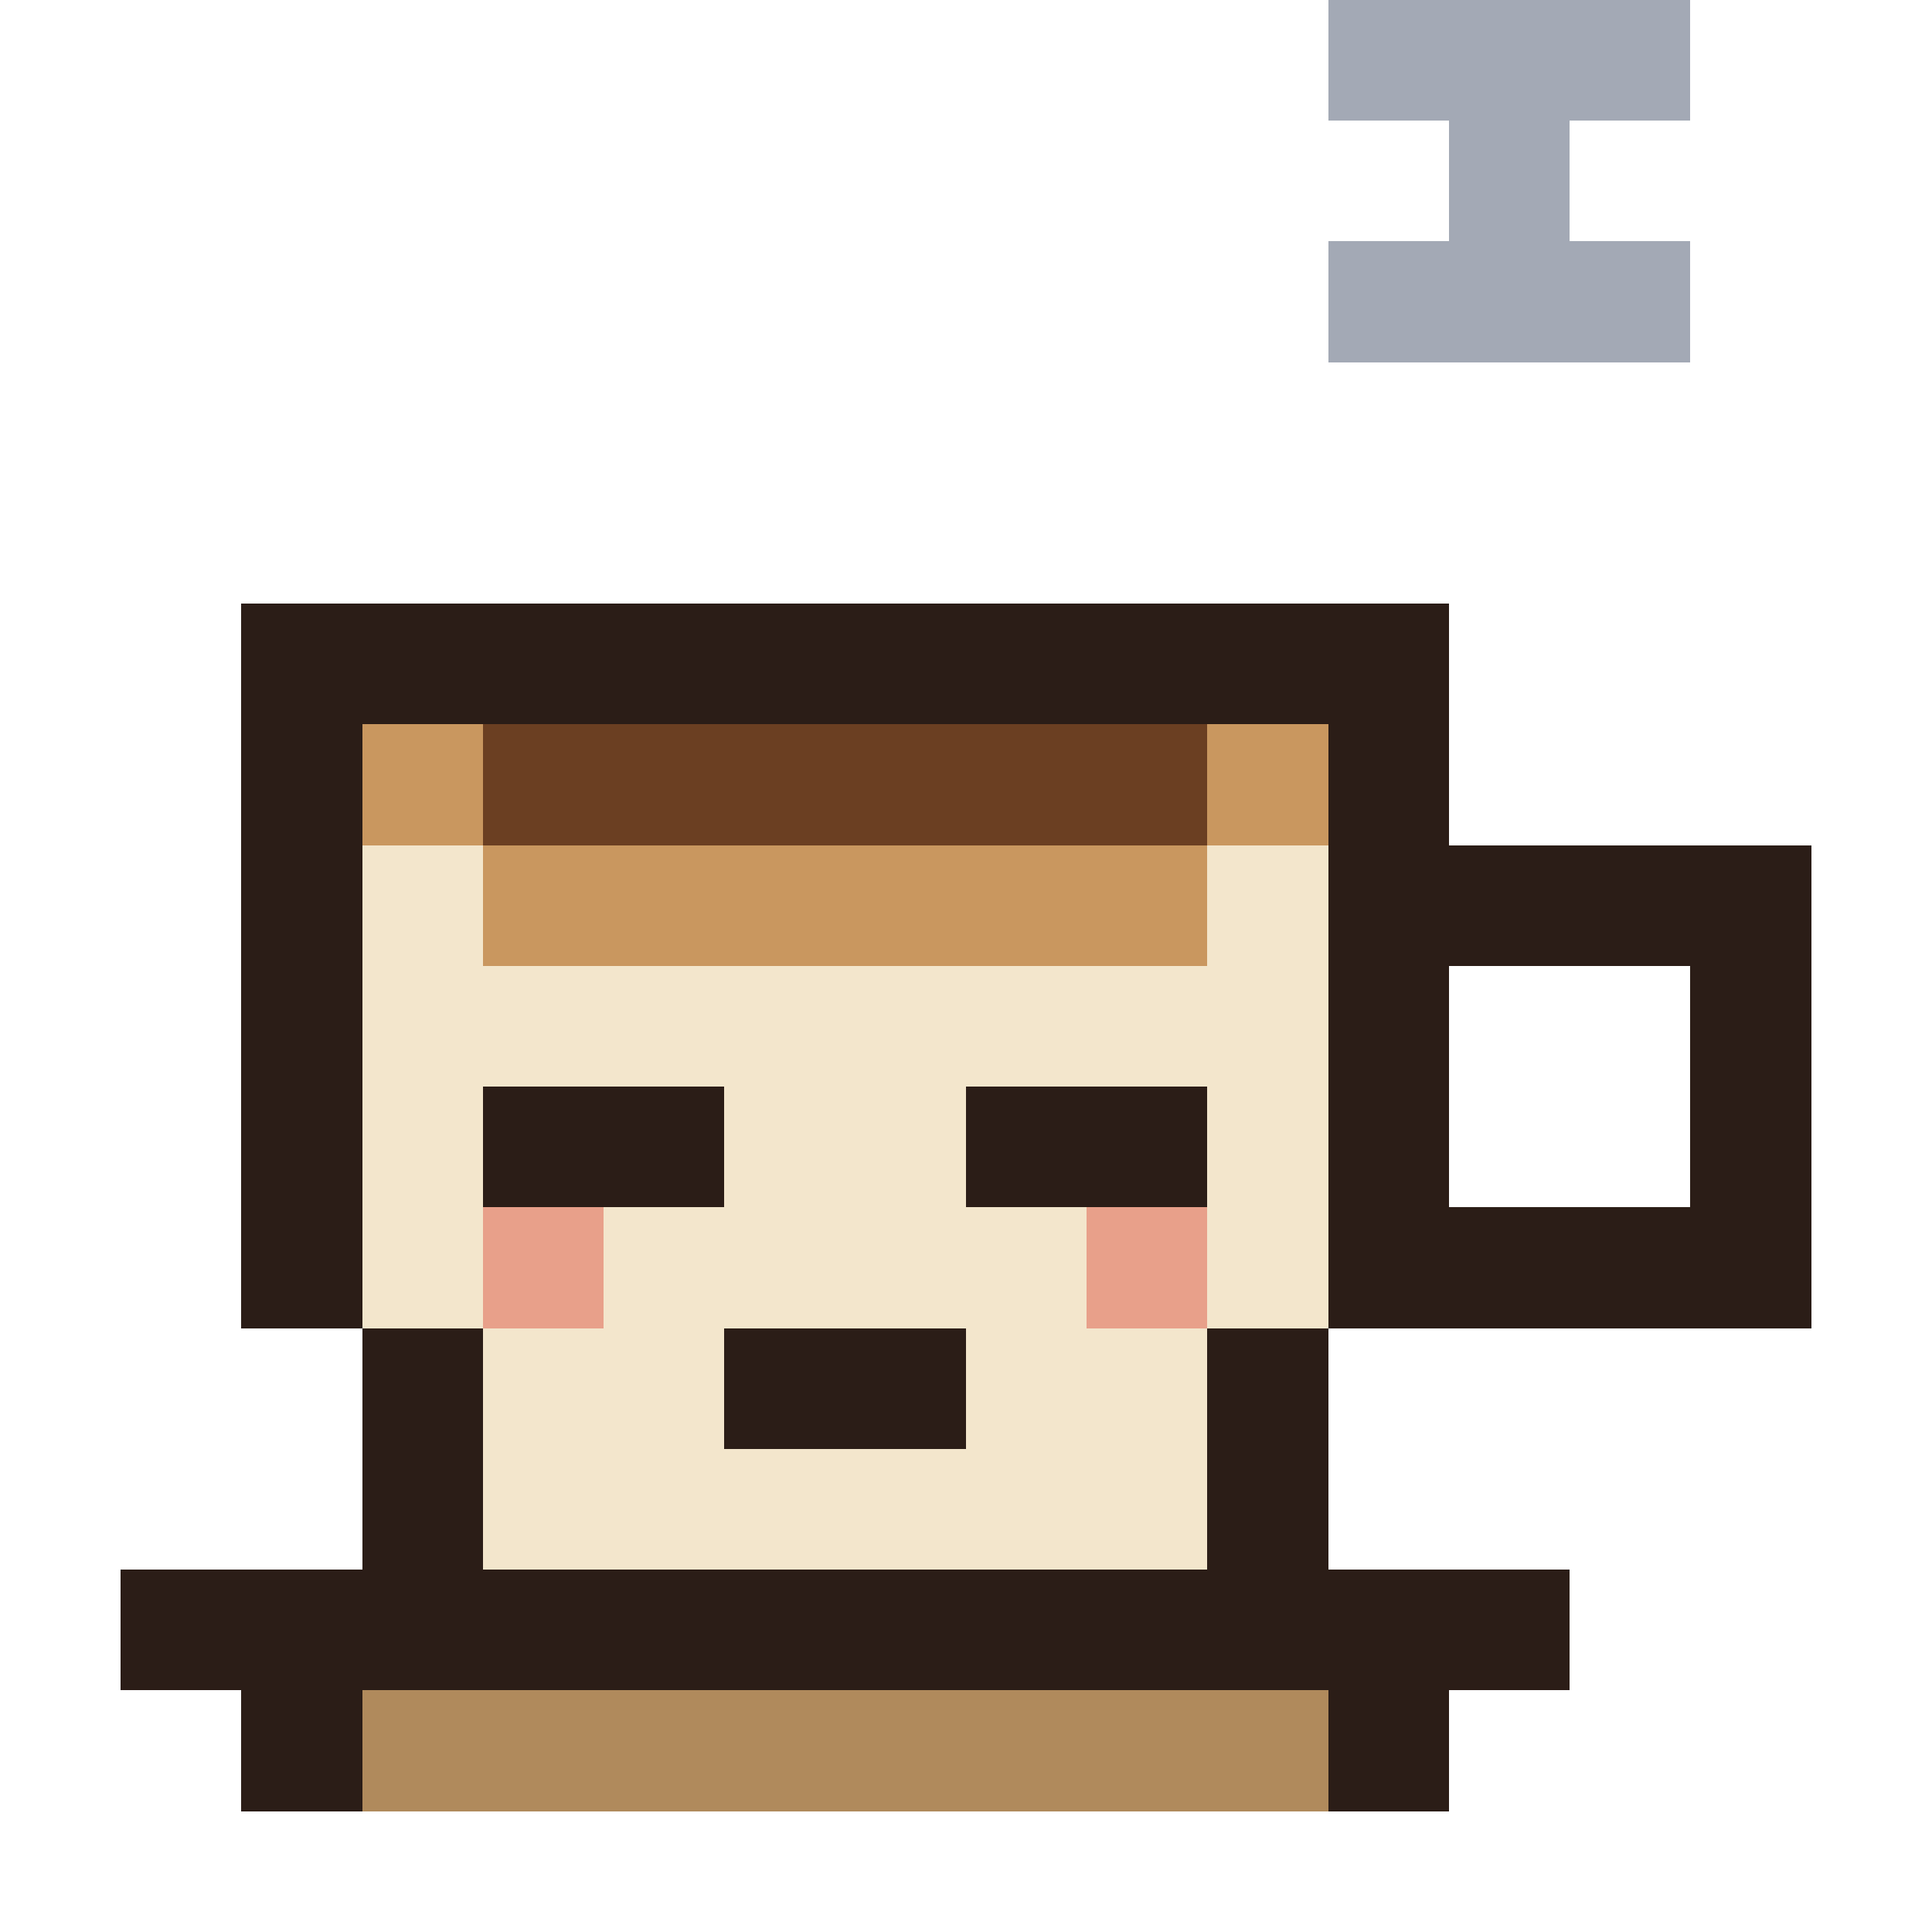
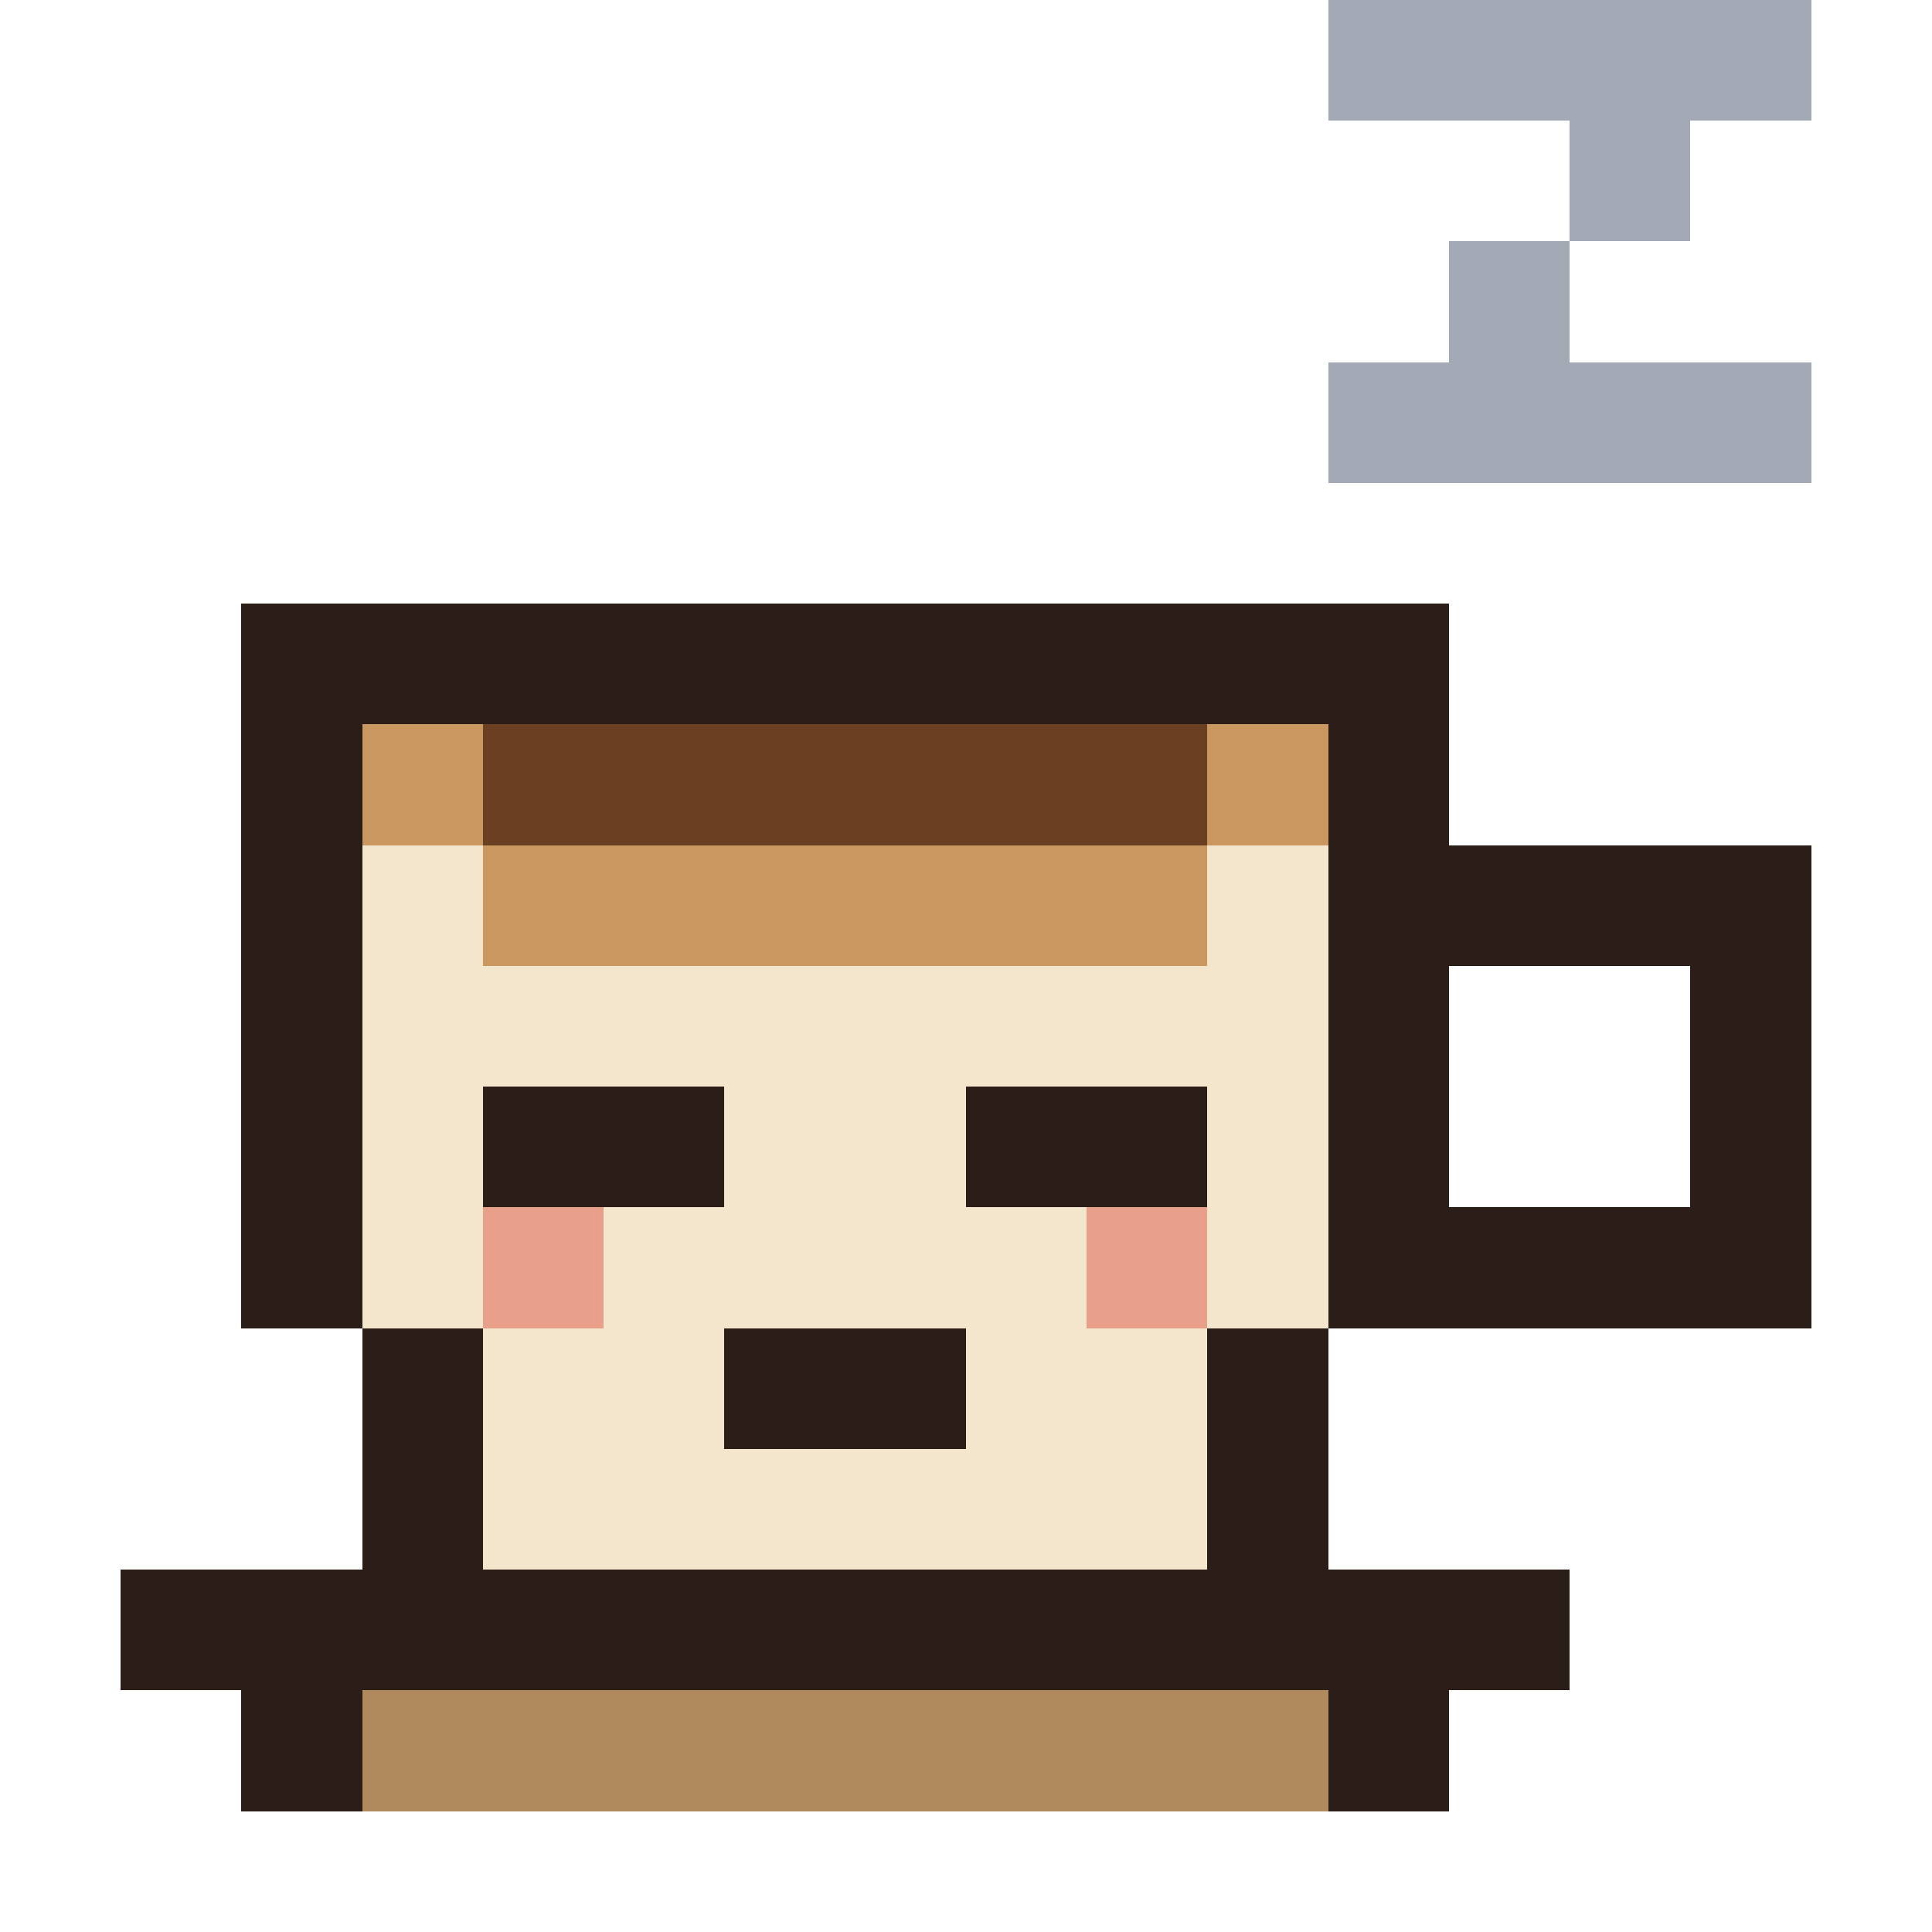
<svg xmlns="http://www.w3.org/2000/svg" viewBox="0 0 16 16" shape-rendering="crispEdges">
  <rect x="11" y="0" width="1" height="1" fill="#a3a9b5" />
  <rect x="12" y="0" width="1" height="1" fill="#a3a9b5" />
  <rect x="13" y="0" width="1" height="1" fill="#a3a9b5" />
-   <rect x="12" y="1" width="1" height="1" fill="#a3a9b5" />
-   <rect x="11" y="2" width="1" height="1" fill="#a3a9b5" />
+   <rect x="14" y="0" width="1" height="1" fill="#a3a9b5" />
+   <rect x="13" y="1" width="1" height="1" fill="#a3a9b5" />
  <rect x="12" y="2" width="1" height="1" fill="#a3a9b5" />
-   <rect x="13" y="2" width="1" height="1" fill="#a3a9b5" />
+   <rect x="11" y="3" width="1" height="1" fill="#a3a9b5" />
+   <rect x="12" y="3" width="1" height="1" fill="#a3a9b5" />
+   <rect x="13" y="3" width="1" height="1" fill="#a3a9b5" />
+   <rect x="14" y="3" width="1" height="1" fill="#a3a9b5" />
  <rect x="2" y="5" width="1" height="1" fill="#2b1d17" />
  <rect x="3" y="5" width="1" height="1" fill="#2b1d17" />
  <rect x="4" y="5" width="1" height="1" fill="#2b1d17" />
  <rect x="5" y="5" width="1" height="1" fill="#2b1d17" />
  <rect x="6" y="5" width="1" height="1" fill="#2b1d17" />
  <rect x="7" y="5" width="1" height="1" fill="#2b1d17" />
  <rect x="8" y="5" width="1" height="1" fill="#2b1d17" />
  <rect x="9" y="5" width="1" height="1" fill="#2b1d17" />
  <rect x="10" y="5" width="1" height="1" fill="#2b1d17" />
  <rect x="11" y="5" width="1" height="1" fill="#2b1d17" />
  <rect x="2" y="6" width="1" height="1" fill="#2b1d17" />
  <rect x="3" y="6" width="1" height="1" fill="#c9975f" />
  <rect x="4" y="6" width="1" height="1" fill="#6b3f22" />
  <rect x="5" y="6" width="1" height="1" fill="#6b3f22" />
  <rect x="6" y="6" width="1" height="1" fill="#6b3f22" />
  <rect x="7" y="6" width="1" height="1" fill="#6b3f22" />
  <rect x="8" y="6" width="1" height="1" fill="#6b3f22" />
  <rect x="9" y="6" width="1" height="1" fill="#6b3f22" />
  <rect x="10" y="6" width="1" height="1" fill="#c9975f" />
  <rect x="11" y="6" width="1" height="1" fill="#2b1d17" />
  <rect x="2" y="7" width="1" height="1" fill="#2b1d17" />
  <rect x="3" y="7" width="1" height="1" fill="#f3e6cc" />
  <rect x="4" y="7" width="1" height="1" fill="#c9975f" />
  <rect x="5" y="7" width="1" height="1" fill="#c9975f" />
  <rect x="6" y="7" width="1" height="1" fill="#c9975f" />
  <rect x="7" y="7" width="1" height="1" fill="#c9975f" />
  <rect x="8" y="7" width="1" height="1" fill="#c9975f" />
  <rect x="9" y="7" width="1" height="1" fill="#c9975f" />
  <rect x="10" y="7" width="1" height="1" fill="#f3e6cc" />
  <rect x="11" y="7" width="1" height="1" fill="#2b1d17" />
  <rect x="12" y="7" width="1" height="1" fill="#2b1d17" />
  <rect x="13" y="7" width="1" height="1" fill="#2b1d17" />
  <rect x="14" y="7" width="1" height="1" fill="#2b1d17" />
  <rect x="2" y="8" width="1" height="1" fill="#2b1d17" />
  <rect x="3" y="8" width="1" height="1" fill="#f3e6cc" />
  <rect x="4" y="8" width="1" height="1" fill="#f3e6cc" />
  <rect x="5" y="8" width="1" height="1" fill="#f3e6cc" />
  <rect x="6" y="8" width="1" height="1" fill="#f3e6cc" />
  <rect x="7" y="8" width="1" height="1" fill="#f3e6cc" />
  <rect x="8" y="8" width="1" height="1" fill="#f3e6cc" />
  <rect x="9" y="8" width="1" height="1" fill="#f3e6cc" />
  <rect x="10" y="8" width="1" height="1" fill="#f3e6cc" />
  <rect x="11" y="8" width="1" height="1" fill="#2b1d17" />
  <rect x="14" y="8" width="1" height="1" fill="#2b1d17" />
  <rect x="2" y="9" width="1" height="1" fill="#2b1d17" />
  <rect x="3" y="9" width="1" height="1" fill="#f3e6cc" />
  <rect x="4" y="9" width="1" height="1" fill="#2b1d17" />
  <rect x="5" y="9" width="1" height="1" fill="#2b1d17" />
  <rect x="6" y="9" width="1" height="1" fill="#f3e6cc" />
  <rect x="7" y="9" width="1" height="1" fill="#f3e6cc" />
  <rect x="8" y="9" width="1" height="1" fill="#2b1d17" />
  <rect x="9" y="9" width="1" height="1" fill="#2b1d17" />
  <rect x="10" y="9" width="1" height="1" fill="#f3e6cc" />
  <rect x="11" y="9" width="1" height="1" fill="#2b1d17" />
  <rect x="14" y="9" width="1" height="1" fill="#2b1d17" />
  <rect x="2" y="10" width="1" height="1" fill="#2b1d17" />
  <rect x="3" y="10" width="1" height="1" fill="#f3e6cc" />
  <rect x="4" y="10" width="1" height="1" fill="#e8a08a" />
  <rect x="5" y="10" width="1" height="1" fill="#f3e6cc" />
  <rect x="6" y="10" width="1" height="1" fill="#f3e6cc" />
  <rect x="7" y="10" width="1" height="1" fill="#f3e6cc" />
  <rect x="8" y="10" width="1" height="1" fill="#f3e6cc" />
  <rect x="9" y="10" width="1" height="1" fill="#e8a08a" />
  <rect x="10" y="10" width="1" height="1" fill="#f3e6cc" />
  <rect x="11" y="10" width="1" height="1" fill="#2b1d17" />
  <rect x="12" y="10" width="1" height="1" fill="#2b1d17" />
  <rect x="13" y="10" width="1" height="1" fill="#2b1d17" />
  <rect x="14" y="10" width="1" height="1" fill="#2b1d17" />
  <rect x="3" y="11" width="1" height="1" fill="#2b1d17" />
  <rect x="4" y="11" width="1" height="1" fill="#f3e6cc" />
  <rect x="5" y="11" width="1" height="1" fill="#f3e6cc" />
  <rect x="6" y="11" width="1" height="1" fill="#2b1d17" />
  <rect x="7" y="11" width="1" height="1" fill="#2b1d17" />
  <rect x="8" y="11" width="1" height="1" fill="#f3e6cc" />
  <rect x="9" y="11" width="1" height="1" fill="#f3e6cc" />
  <rect x="10" y="11" width="1" height="1" fill="#2b1d17" />
  <rect x="3" y="12" width="1" height="1" fill="#2b1d17" />
  <rect x="4" y="12" width="1" height="1" fill="#f3e6cc" />
  <rect x="5" y="12" width="1" height="1" fill="#f3e6cc" />
  <rect x="6" y="12" width="1" height="1" fill="#f3e6cc" />
  <rect x="7" y="12" width="1" height="1" fill="#f3e6cc" />
  <rect x="8" y="12" width="1" height="1" fill="#f3e6cc" />
  <rect x="9" y="12" width="1" height="1" fill="#f3e6cc" />
  <rect x="10" y="12" width="1" height="1" fill="#2b1d17" />
  <rect x="1" y="13" width="1" height="1" fill="#2b1d17" />
  <rect x="2" y="13" width="1" height="1" fill="#2b1d17" />
  <rect x="3" y="13" width="1" height="1" fill="#2b1d17" />
  <rect x="4" y="13" width="1" height="1" fill="#2b1d17" />
  <rect x="5" y="13" width="1" height="1" fill="#2b1d17" />
  <rect x="6" y="13" width="1" height="1" fill="#2b1d17" />
  <rect x="7" y="13" width="1" height="1" fill="#2b1d17" />
  <rect x="8" y="13" width="1" height="1" fill="#2b1d17" />
  <rect x="9" y="13" width="1" height="1" fill="#2b1d17" />
  <rect x="10" y="13" width="1" height="1" fill="#2b1d17" />
  <rect x="11" y="13" width="1" height="1" fill="#2b1d17" />
  <rect x="12" y="13" width="1" height="1" fill="#2b1d17" />
  <rect x="2" y="14" width="1" height="1" fill="#2b1d17" />
  <rect x="3" y="14" width="1" height="1" fill="#b08a5c" />
  <rect x="4" y="14" width="1" height="1" fill="#b08a5c" />
  <rect x="5" y="14" width="1" height="1" fill="#b08a5c" />
  <rect x="6" y="14" width="1" height="1" fill="#b08a5c" />
  <rect x="7" y="14" width="1" height="1" fill="#b08a5c" />
  <rect x="8" y="14" width="1" height="1" fill="#b08a5c" />
  <rect x="9" y="14" width="1" height="1" fill="#b08a5c" />
  <rect x="10" y="14" width="1" height="1" fill="#b08a5c" />
  <rect x="11" y="14" width="1" height="1" fill="#2b1d17" />
</svg>
